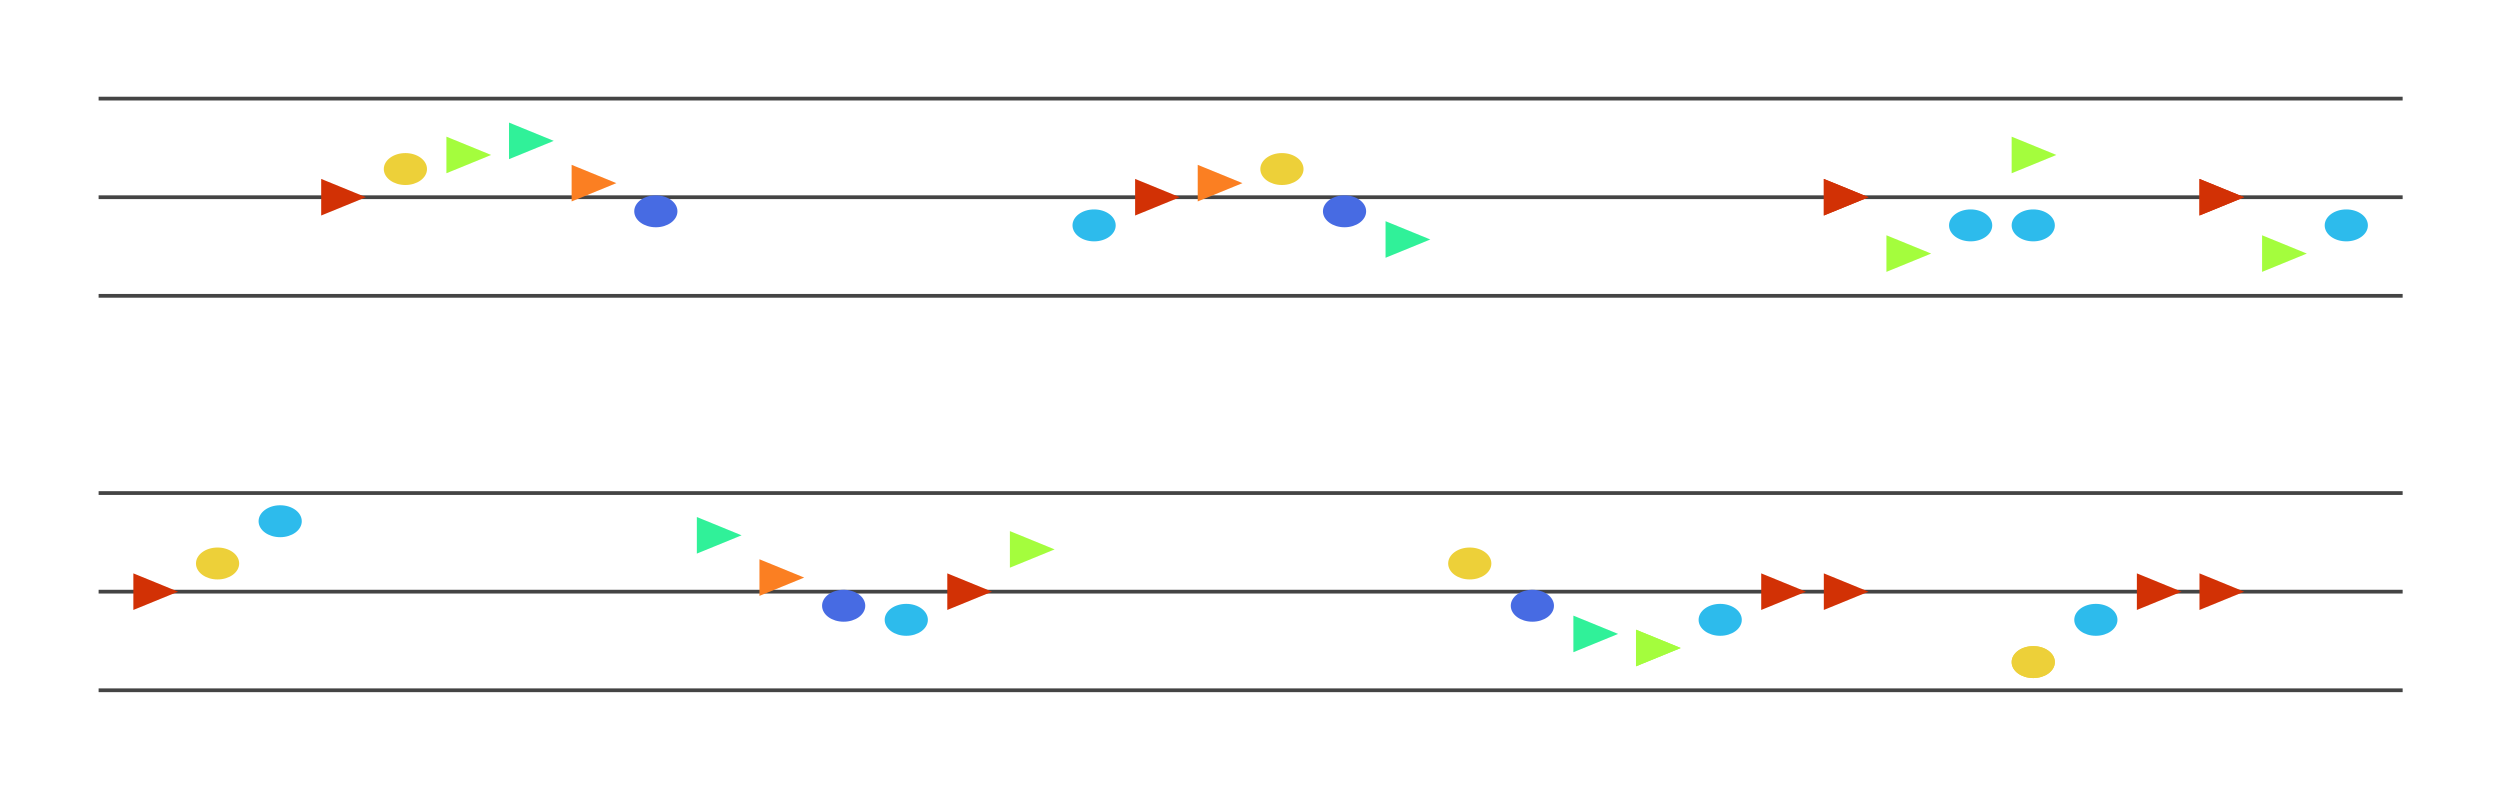
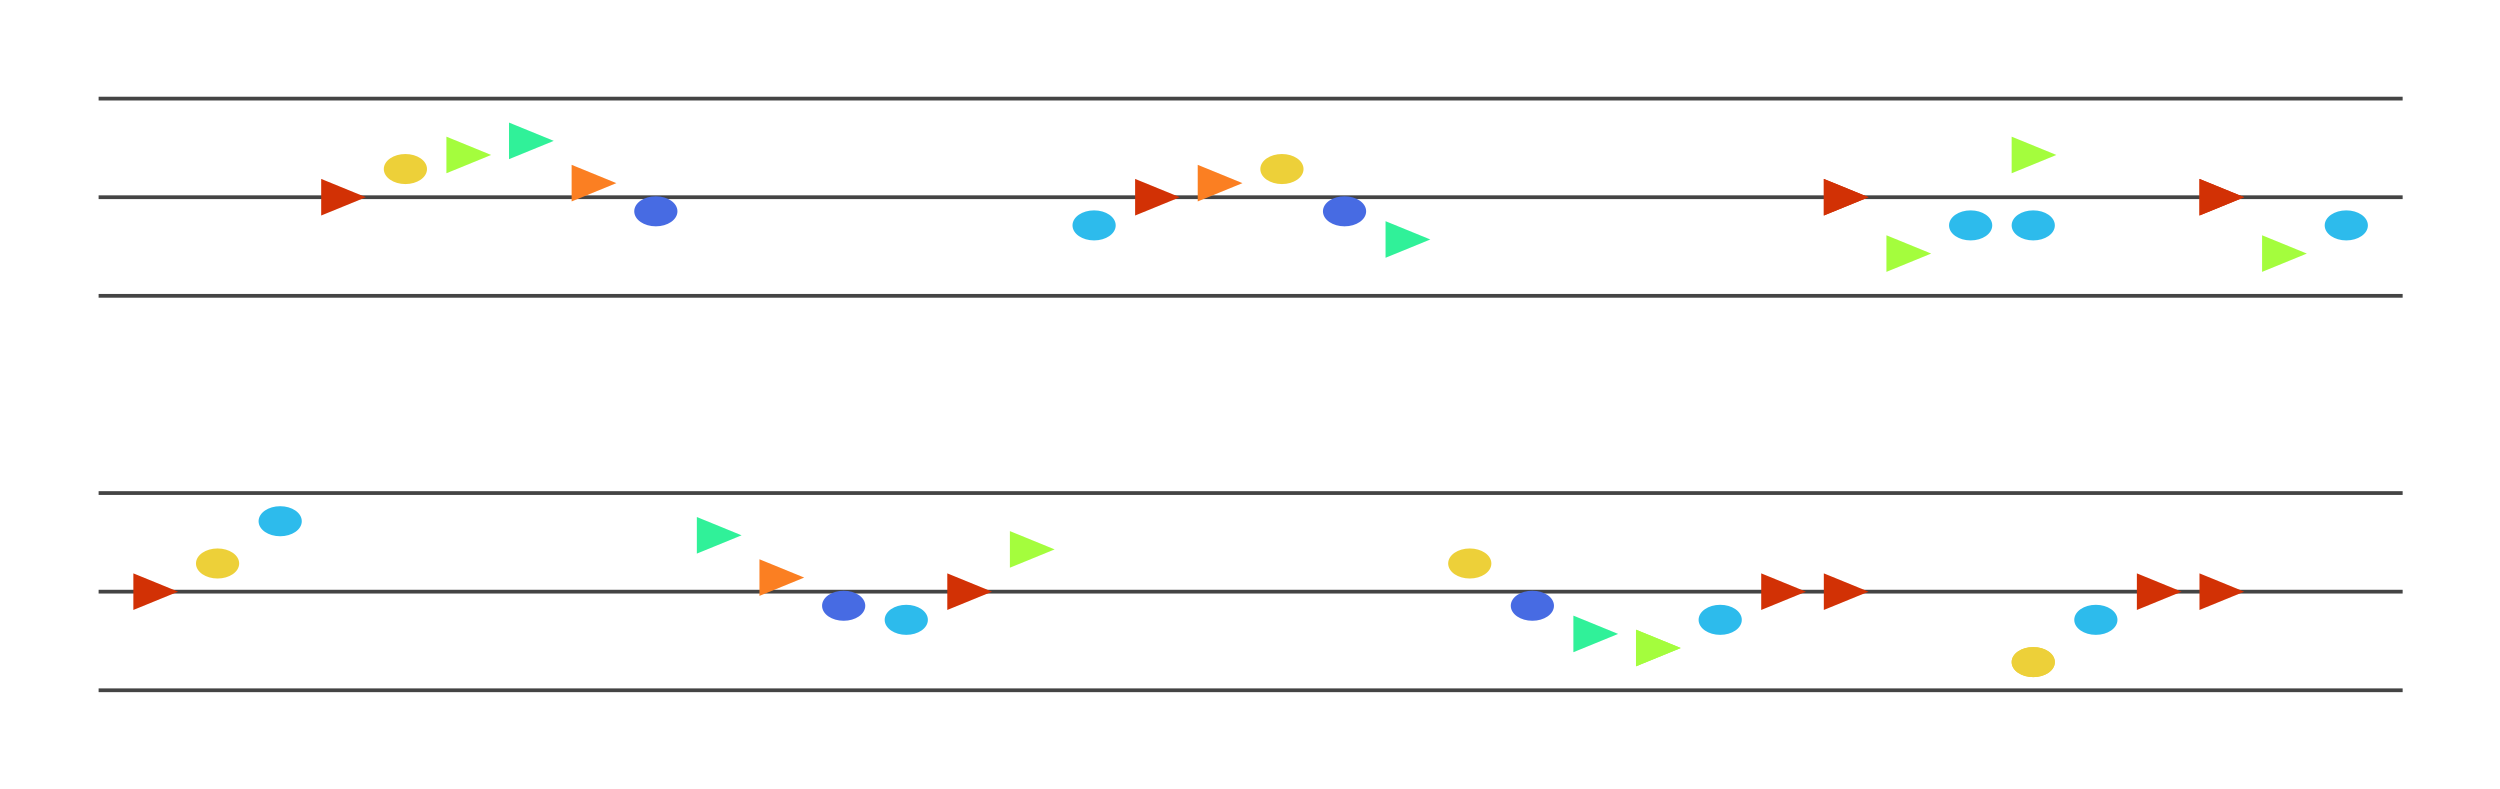
<svg xmlns="http://www.w3.org/2000/svg" baseProfile="full" height="420" style="background-color: black;" version="1.1" width="1331">
  <defs />
  <line stroke="#444444" stroke-opacity="1.0" stroke-width="2" transform="translate(52.5,52.5)" x1="0" x2="1226.667" y1="52.5" y2="52.5" />
  <line stroke="#444444" stroke-opacity="1.0" stroke-width="2" transform="translate(52.5,52.5)" x1="0" x2="1226.667" y1="0.0" y2="0.0" />
  <line stroke="#444444" stroke-opacity="1.0" stroke-width="2" transform="translate(52.5,52.5)" x1="0" x2="1226.667" y1="105.0" y2="105.0" />
  <polygon fill="rgb(210,49,5)" points="119.0,43.5 119.0,61.5 141.0,52.5" stroke="rgb(210,49,5)" transform="translate(52.5,52.5)" />
-   <ellipse cx="163.333" cy="37.5" fill="rgb(237,208,57)" rx="11.0" ry="8.0" stroke="rgb(237,208,57)" transform="rotate(0,163.3333,37.5) translate(52.5,52.5)" />
+   <ellipse cx="163.333" cy="37.5" fill="rgb(237,208,57)" rx="11.0" ry="7.5" stroke="rgb(237,208,57)" transform="rotate(0,163.3333,37.5) translate(52.5,52.5)" />
  <polygon fill="rgb(164,253,61)" points="185.667,21.0 185.667,39.0 207.667,30.0" stroke="rgb(164,253,61)" transform="translate(52.5,52.5)" />
  <polygon fill="rgb(48,241,153)" points="219.0,13.5 219.0,31.5 241.0,22.5" stroke="rgb(48,241,153)" transform="translate(52.5,52.5)" />
  <polygon fill="rgb(251,127,34)" points="252.333,36.0 252.333,54.0 274.333,45.0" stroke="rgb(251,127,34)" transform="translate(52.5,52.5)" />
-   <ellipse cx="296.667" cy="60.0" fill="rgb(71,107,227)" rx="11.0" ry="8.0" stroke="rgb(71,107,227)" transform="rotate(0,296.6667,60.0) translate(52.5,52.5)" />
-   <ellipse cx="530.0" cy="67.5" fill="rgb(45,187,236)" rx="11.0" ry="8.0" stroke="rgb(45,187,236)" transform="rotate(0,530.0,67.5) translate(52.5,52.5)" />
+   <ellipse cx="296.667" cy="60.0" fill="rgb(71,107,227)" rx="11.0" ry="7.5" stroke="rgb(71,107,227)" transform="rotate(0,296.6667,60.0) translate(52.5,52.5)" />
+   <ellipse cx="530.0" cy="67.5" fill="rgb(45,187,236)" rx="11.0" ry="7.5" stroke="rgb(45,187,236)" transform="rotate(0,530.0,67.5) translate(52.5,52.5)" />
  <polygon fill="rgb(210,49,5)" points="552.333,43.5 552.333,61.5 574.333,52.5" stroke="rgb(210,49,5)" transform="translate(52.5,52.5)" />
  <polygon fill="rgb(251,127,34)" points="585.667,36.0 585.667,54.0 607.667,45.0" stroke="rgb(251,127,34)" transform="translate(52.5,52.5)" />
-   <ellipse cx="630.0" cy="37.5" fill="rgb(237,208,57)" rx="11.0" ry="8.0" stroke="rgb(237,208,57)" transform="rotate(0,630.0,37.5) translate(52.5,52.5)" />
-   <ellipse cx="663.333" cy="60.0" fill="rgb(71,107,227)" rx="11.0" ry="8.0" stroke="rgb(71,107,227)" transform="rotate(0,663.3333,60.0) translate(52.5,52.5)" />
+   <ellipse cx="630.0" cy="37.5" fill="rgb(237,208,57)" rx="11.0" ry="7.5" stroke="rgb(237,208,57)" transform="rotate(0,630.0,37.5) translate(52.5,52.5)" />
+   <ellipse cx="663.333" cy="60.0" fill="rgb(71,107,227)" rx="11.0" ry="7.5" stroke="rgb(71,107,227)" transform="rotate(0,663.3333,60.0) translate(52.5,52.5)" />
  <polygon fill="rgb(48,241,153)" points="685.667,66.0 685.667,84.0 707.667,75.0" stroke="rgb(48,241,153)" transform="translate(52.5,52.5)" />
  <polygon fill="rgb(210,49,5)" points="919.0,43.5 919.0,61.5 941.0,52.5" stroke="rgb(210,49,5)" transform="translate(52.5,52.5)" />
  <polygon fill="rgb(210,49,5)" points="919.0,43.5 919.0,61.5 941.0,52.5" stroke="rgb(210,49,5)" transform="translate(52.5,52.5)" />
  <polygon fill="rgb(164,253,61)" points="952.333,73.5 952.333,91.5 974.333,82.5" stroke="rgb(164,253,61)" transform="translate(52.5,52.5)" />
-   <ellipse cx="996.667" cy="67.5" fill="rgb(45,187,236)" rx="11.0" ry="8.0" stroke="rgb(45,187,236)" transform="rotate(0,996.6667,67.5) translate(52.5,52.5)" />
+   <ellipse cx="996.667" cy="67.5" fill="rgb(45,187,236)" rx="11.0" ry="7.5" stroke="rgb(45,187,236)" transform="rotate(0,996.6667,67.5) translate(52.5,52.5)" />
  <polygon fill="rgb(164,253,61)" points="1019.0,21.0 1019.0,39.0 1041.0,30.0" stroke="rgb(164,253,61)" transform="translate(52.5,52.5)" />
-   <ellipse cx="1030.0" cy="67.5" fill="rgb(45,187,236)" rx="11.0" ry="8.0" stroke="rgb(45,187,236)" transform="rotate(0,1030.0,67.5) translate(52.5,52.5)" />
+   <ellipse cx="1030.0" cy="67.5" fill="rgb(45,187,236)" rx="11.0" ry="7.5" stroke="rgb(45,187,236)" transform="rotate(0,1030.0,67.5) translate(52.5,52.5)" />
  <polygon fill="rgb(210,49,5)" points="1119.0,43.5 1119.0,61.5 1141.0,52.5" stroke="rgb(210,49,5)" transform="translate(52.5,52.5)" />
  <polygon fill="rgb(210,49,5)" points="1119.0,43.5 1119.0,61.5 1141.0,52.5" stroke="rgb(210,49,5)" transform="translate(52.5,52.5)" />
  <polygon fill="rgb(164,253,61)" points="1152.333,73.5 1152.333,91.5 1174.333,82.5" stroke="rgb(164,253,61)" transform="translate(52.5,52.5)" />
-   <ellipse cx="1196.667" cy="67.5" fill="rgb(45,187,236)" rx="11.0" ry="8.0" stroke="rgb(45,187,236)" transform="rotate(0,1196.667,67.5) translate(52.5,52.5)" />
+   <ellipse cx="1196.667" cy="67.5" fill="rgb(45,187,236)" rx="11.0" ry="7.5" stroke="rgb(45,187,236)" transform="rotate(0,1196.667,67.5) translate(52.5,52.5)" />
  <line stroke="#444444" stroke-opacity="1.0" stroke-width="2" transform="translate(52.5,52.5)" x1="0" x2="1226.667" y1="262.5" y2="262.5" />
  <line stroke="#444444" stroke-opacity="1.0" stroke-width="2" transform="translate(52.5,52.5)" x1="0" x2="1226.667" y1="210.0" y2="210.0" />
  <line stroke="#444444" stroke-opacity="1.0" stroke-width="2" transform="translate(52.5,52.5)" x1="0" x2="1226.667" y1="315.0" y2="315.0" />
  <polygon fill="rgb(210,49,5)" points="19.0,253.5 19.0,271.5 41.0,262.5" stroke="rgb(210,49,5)" transform="translate(52.5,52.5)" />
-   <ellipse cx="63.333" cy="247.5" fill="rgb(237,208,57)" rx="11.0" ry="8.0" stroke="rgb(237,208,57)" transform="rotate(0,63.33333,247.5) translate(52.5,52.5)" />
-   <ellipse cx="96.667" cy="225.0" fill="rgb(45,187,236)" rx="11.0" ry="8.0" stroke="rgb(45,187,236)" transform="rotate(0,96.66667,225.0) translate(52.5,52.5)" />
+   <ellipse cx="63.333" cy="247.5" fill="rgb(237,208,57)" rx="11.0" ry="7.5" stroke="rgb(237,208,57)" transform="rotate(0,63.33333,247.5) translate(52.5,52.5)" />
+   <ellipse cx="96.667" cy="225.0" fill="rgb(45,187,236)" rx="11.0" ry="7.5" stroke="rgb(45,187,236)" transform="rotate(0,96.66667,225.0) translate(52.5,52.5)" />
  <polygon fill="rgb(48,241,153)" points="319.0,223.5 319.0,241.5 341.0,232.5" stroke="rgb(48,241,153)" transform="translate(52.5,52.5)" />
  <polygon fill="rgb(251,127,34)" points="352.333,246.0 352.333,264.0 374.333,255.0" stroke="rgb(251,127,34)" transform="translate(52.5,52.5)" />
-   <ellipse cx="396.667" cy="270.0" fill="rgb(71,107,227)" rx="11.0" ry="8.0" stroke="rgb(71,107,227)" transform="rotate(0,396.6667,270.0) translate(52.5,52.5)" />
-   <ellipse cx="430.0" cy="277.5" fill="rgb(45,187,236)" rx="11.0" ry="8.0" stroke="rgb(45,187,236)" transform="rotate(0,430.0,277.5) translate(52.5,52.5)" />
+   <ellipse cx="396.667" cy="270.0" fill="rgb(71,107,227)" rx="11.0" ry="7.5" stroke="rgb(71,107,227)" transform="rotate(0,396.6667,270.0) translate(52.5,52.5)" />
+   <ellipse cx="430.0" cy="277.5" fill="rgb(45,187,236)" rx="11.0" ry="7.5" stroke="rgb(45,187,236)" transform="rotate(0,430.0,277.5) translate(52.5,52.5)" />
  <polygon fill="rgb(210,49,5)" points="452.333,253.5 452.333,271.5 474.333,262.5" stroke="rgb(210,49,5)" transform="translate(52.5,52.5)" />
  <polygon fill="rgb(164,253,61)" points="485.667,231.0 485.667,249.0 507.667,240.0" stroke="rgb(164,253,61)" transform="translate(52.5,52.5)" />
-   <ellipse cx="730.0" cy="247.5" fill="rgb(237,208,57)" rx="11.0" ry="8.0" stroke="rgb(237,208,57)" transform="rotate(0,730.0,247.5) translate(52.5,52.5)" />
-   <ellipse cx="763.333" cy="270.0" fill="rgb(71,107,227)" rx="11.0" ry="8.0" stroke="rgb(71,107,227)" transform="rotate(0,763.3333,270.0) translate(52.5,52.5)" />
+   <ellipse cx="730.0" cy="247.5" fill="rgb(237,208,57)" rx="11.0" ry="7.5" stroke="rgb(237,208,57)" transform="rotate(0,730.0,247.5) translate(52.5,52.5)" />
+   <ellipse cx="763.333" cy="270.0" fill="rgb(71,107,227)" rx="11.0" ry="7.5" stroke="rgb(71,107,227)" transform="rotate(0,763.3333,270.0) translate(52.5,52.5)" />
  <polygon fill="rgb(48,241,153)" points="785.667,276.0 785.667,294.0 807.667,285.0" stroke="rgb(48,241,153)" transform="translate(52.5,52.5)" />
  <polygon fill="rgb(164,253,61)" points="819.0,283.5 819.0,301.5 841.0,292.5" stroke="rgb(164,253,61)" transform="translate(52.5,52.5)" />
  <polygon fill="rgb(164,253,61)" points="819.0,283.5 819.0,301.5 841.0,292.5" stroke="rgb(164,253,61)" transform="translate(52.5,52.5)" />
-   <ellipse cx="863.333" cy="277.5" fill="rgb(45,187,236)" rx="11.0" ry="8.0" stroke="rgb(45,187,236)" transform="rotate(0,863.3333,277.5) translate(52.5,52.5)" />
+   <ellipse cx="863.333" cy="277.5" fill="rgb(45,187,236)" rx="11.0" ry="7.5" stroke="rgb(45,187,236)" transform="rotate(0,863.3333,277.5) translate(52.5,52.5)" />
  <polygon fill="rgb(210,49,5)" points="885.667,253.5 885.667,271.5 907.667,262.5" stroke="rgb(210,49,5)" transform="translate(52.5,52.5)" />
  <polygon fill="rgb(210,49,5)" points="919.0,253.5 919.0,271.5 941.0,262.5" stroke="rgb(210,49,5)" transform="translate(52.5,52.5)" />
-   <ellipse cx="1030.0" cy="300.0" fill="rgb(237,208,57)" rx="11.0" ry="8.0" stroke="rgb(237,208,57)" transform="rotate(0,1030.0,300.0) translate(52.5,52.5)" />
-   <ellipse cx="1030.0" cy="300.0" fill="rgb(237,208,57)" rx="11.0" ry="8.0" stroke="rgb(237,208,57)" transform="rotate(0,1030.0,300.0) translate(52.5,52.5)" />
-   <ellipse cx="1063.333" cy="277.5" fill="rgb(45,187,236)" rx="11.0" ry="8.0" stroke="rgb(45,187,236)" transform="rotate(0,1063.333,277.5) translate(52.5,52.5)" />
+   <ellipse cx="1030.0" cy="300.0" fill="rgb(237,208,57)" rx="11.0" ry="7.5" stroke="rgb(237,208,57)" transform="rotate(0,1030.0,300.0) translate(52.5,52.5)" />
+   <ellipse cx="1030.0" cy="300.0" fill="rgb(237,208,57)" rx="11.0" ry="7.5" stroke="rgb(237,208,57)" transform="rotate(0,1030.0,300.0) translate(52.5,52.5)" />
+   <ellipse cx="1063.333" cy="277.5" fill="rgb(45,187,236)" rx="11.0" ry="7.5" stroke="rgb(45,187,236)" transform="rotate(0,1063.333,277.5) translate(52.5,52.5)" />
  <polygon fill="rgb(210,49,5)" points="1085.667,253.5 1085.667,271.5 1107.667,262.5" stroke="rgb(210,49,5)" transform="translate(52.5,52.5)" />
  <polygon fill="rgb(210,49,5)" points="1119.0,253.5 1119.0,271.5 1141.0,262.5" stroke="rgb(210,49,5)" transform="translate(52.5,52.5)" />
</svg>
